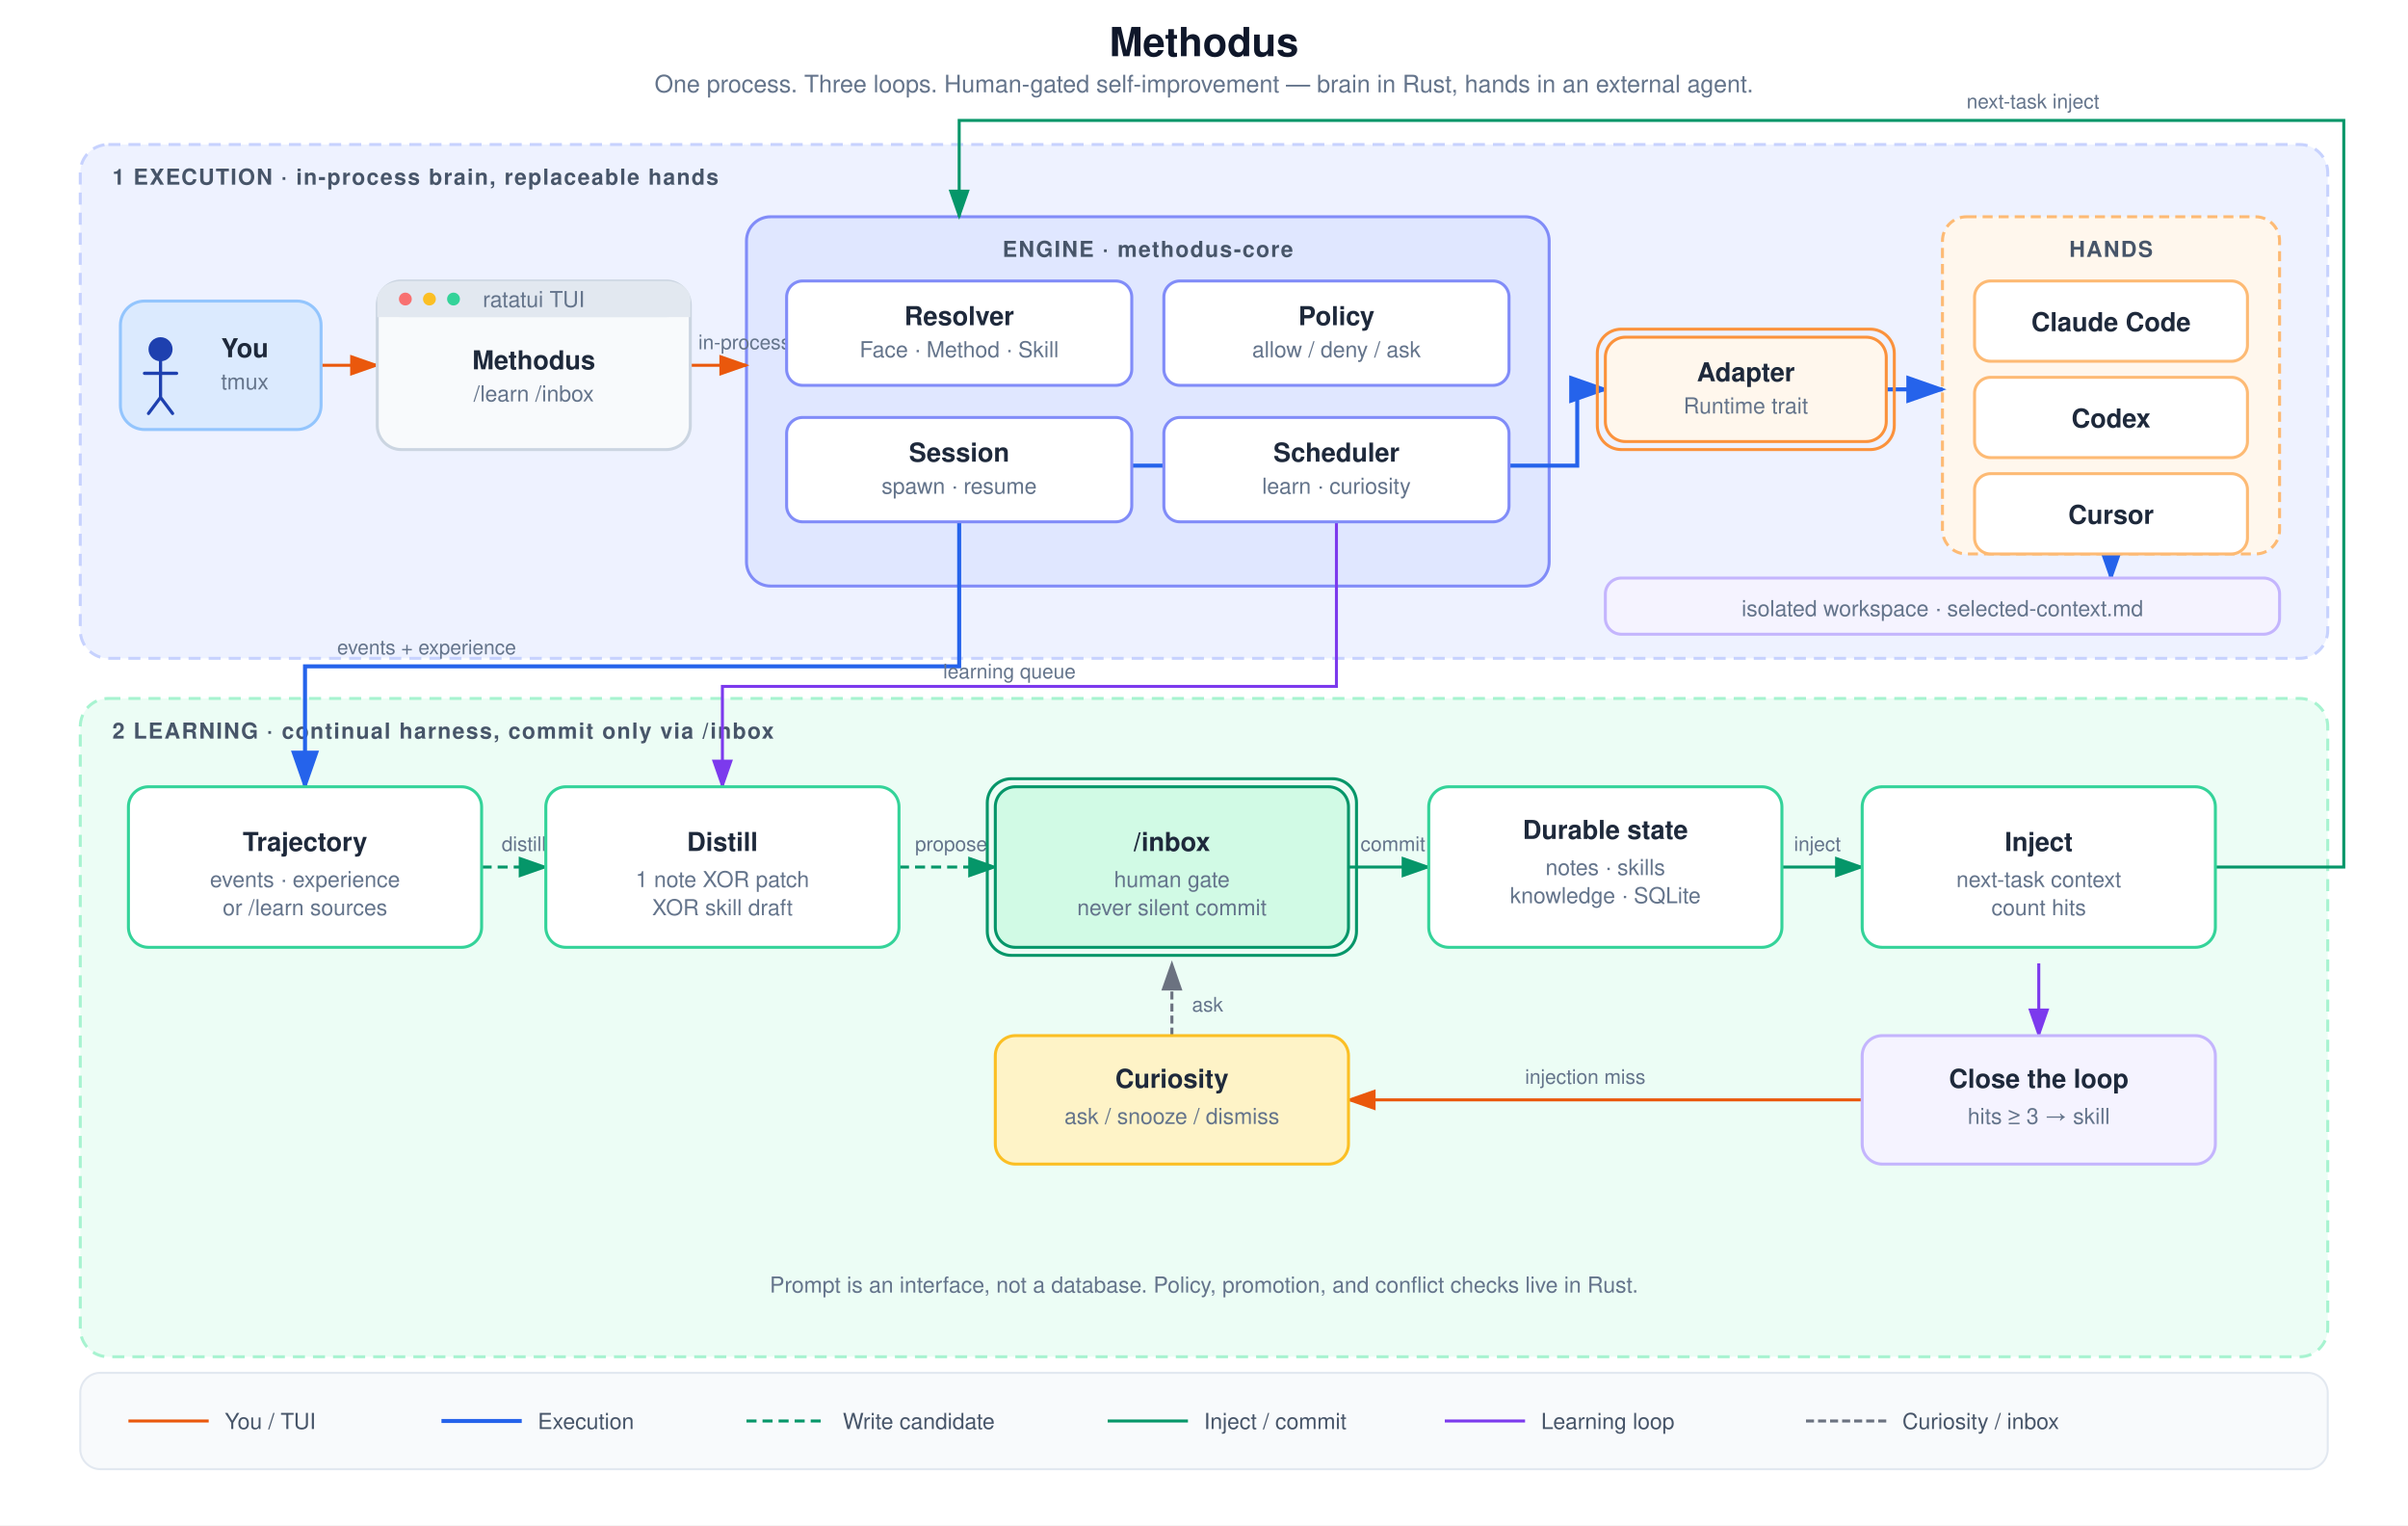
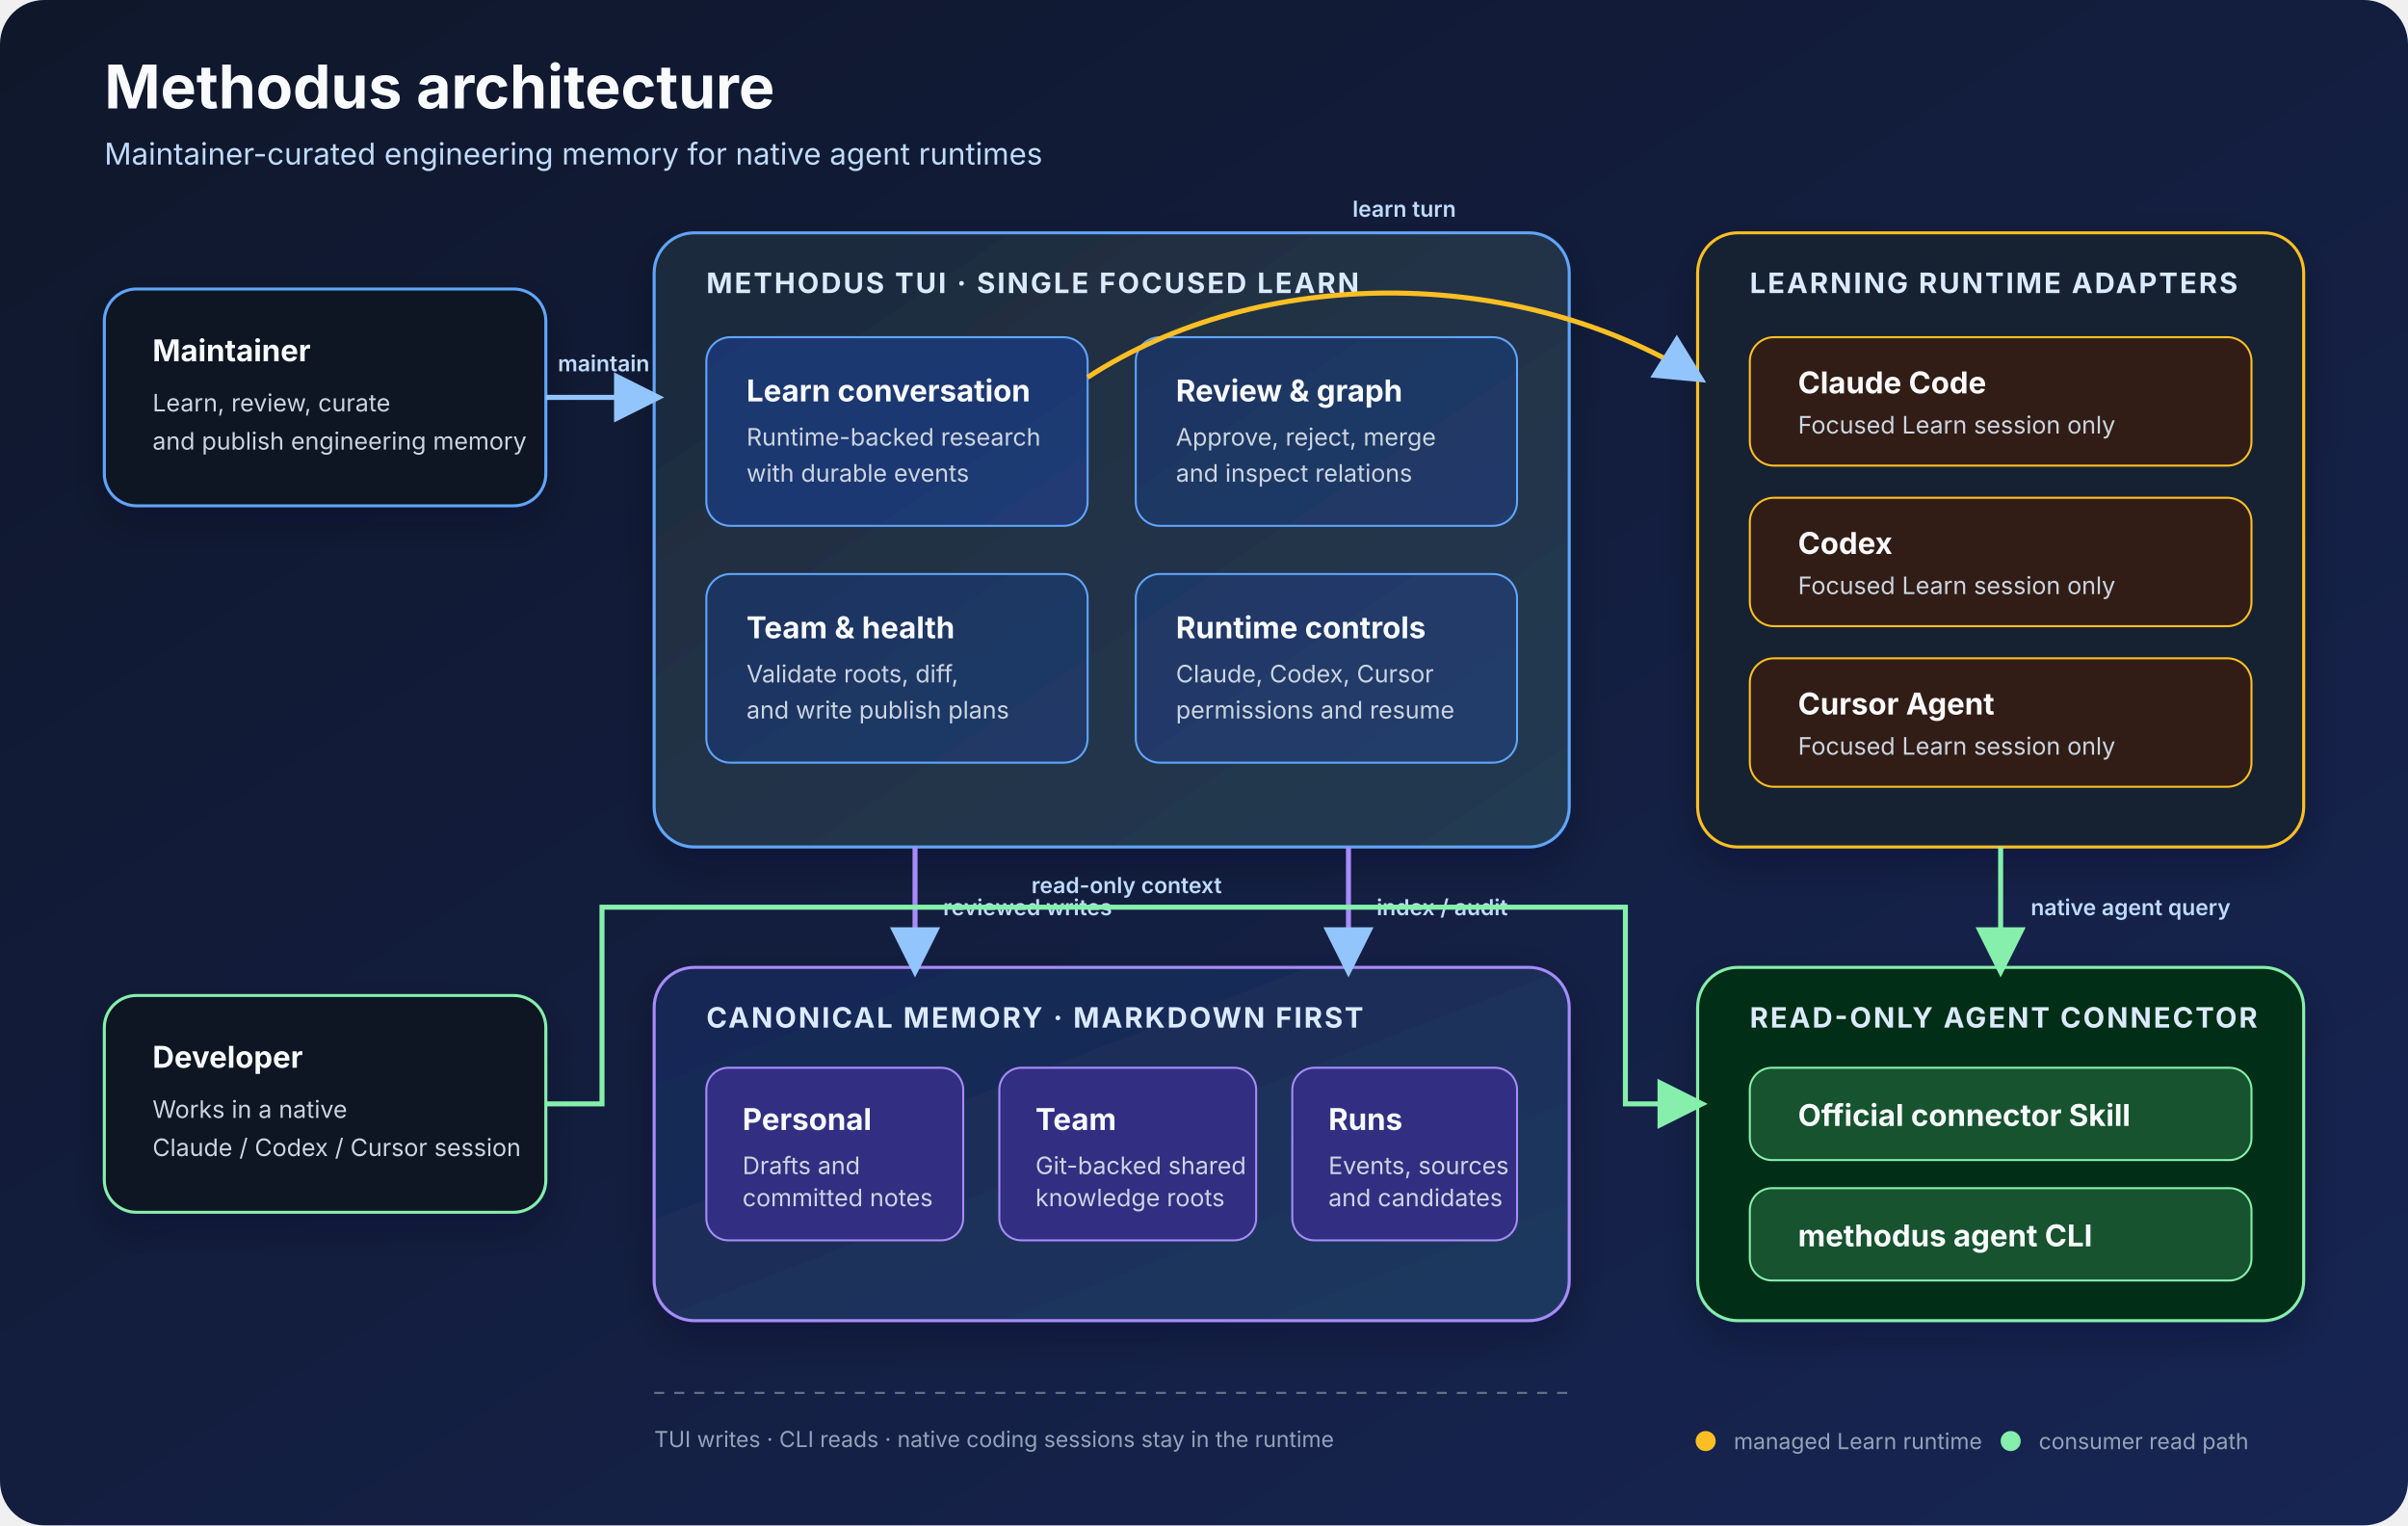
- <svg xmlns="http://www.w3.org/2000/svg" viewBox="0 0 1200 760" width="1200" height="760">
+ <svg xmlns="http://www.w3.org/2000/svg" width="1200" height="760" viewBox="0 0 1200 760" role="img" aria-labelledby="title desc">
  <defs>
+     <linearGradient id="bg" x1="0" y1="0" x2="1" y2="1">
+       <stop offset="0" stop-color="#0f172a" />
+       <stop offset="1" stop-color="#172554" />
+     </linearGradient>
+     <linearGradient id="studio" x1="0" y1="0" x2="1" y2="1">
+       <stop offset="0" stop-color="#1e293b" />
+       <stop offset="1" stop-color="#243b53" />
+     </linearGradient>
+     <linearGradient id="memory" x1="0" y1="0" x2="1" y2="1">
+       <stop offset="0" stop-color="#172554" />
+       <stop offset="1" stop-color="#1e3a5f" />
+     </linearGradient>
+     <filter id="shadow" x="-20%" y="-20%" width="140%" height="140%">
+       <feDropShadow dx="0" dy="8" stdDeviation="10" flood-color="#020617" flood-opacity="0.28" />
+     </filter>
+     <marker id="arrow" markerWidth="10" markerHeight="10" refX="8" refY="5" orient="auto" markerUnits="strokeWidth">
+       <path d="M0,0 L10,5 L0,10 z" fill="#93c5fd" />
+     </marker>
+     <marker id="arrow-green" markerWidth="10" markerHeight="10" refX="8" refY="5" orient="auto" markerUnits="strokeWidth">
+       <path d="M0,0 L10,5 L0,10 z" fill="#86efac" />
+     </marker>
    <style>
-       .title { font-family: ui-sans-serif, system-ui, -apple-system, Segoe UI, Helvetica, Arial, sans-serif; font-size: 20px; font-weight: 700; fill: #0f172a; }
-       .subtitle { font-family: ui-sans-serif, system-ui, -apple-system, Segoe UI, Helvetica, Arial, sans-serif; font-size: 12px; fill: #64748b; }
-       .region { font-family: ui-sans-serif, system-ui, -apple-system, Segoe UI, Helvetica, Arial, sans-serif; font-size: 11px; font-weight: 700; fill: #475569; letter-spacing: 0.06em; }
-       .label { font-family: ui-sans-serif, system-ui, -apple-system, Segoe UI, Helvetica, Arial, sans-serif; font-size: 13px; font-weight: 600; fill: #1e293b; }
-       .sub { font-family: ui-sans-serif, system-ui, -apple-system, Segoe UI, Helvetica, Arial, sans-serif; font-size: 11px; fill: #64748b; }
-       .alabel { font-family: ui-sans-serif, system-ui, -apple-system, Segoe UI, Helvetica, Arial, sans-serif; font-size: 10px; fill: #64748b; }
-       .legend { font-family: ui-sans-serif, system-ui, -apple-system, Segoe UI, Helvetica, Arial, sans-serif; font-size: 11px; fill: #475569; }
+       .title { font: 700 30px -apple-system, BlinkMacSystemFont, "Segoe UI", sans-serif; fill: #f8fafc; }
+       .subtitle { font: 400 15px -apple-system, BlinkMacSystemFont, "Segoe UI", sans-serif; fill: #bfdbfe; }
+       .group-title { font: 700 14px -apple-system, BlinkMacSystemFont, "Segoe UI", sans-serif; fill: #dbeafe; letter-spacing: 1px; }
+       .node-title { font: 700 15px -apple-system, BlinkMacSystemFont, "Segoe UI", sans-serif; fill: #f8fafc; }
+       .node-copy { font: 400 12px -apple-system, BlinkMacSystemFont, "Segoe UI", sans-serif; fill: #cbd5e1; }
+       .label { font: 600 11px -apple-system, BlinkMacSystemFont, "Segoe UI", sans-serif; fill: #bfdbfe; }
+       .legend { font: 400 11px -apple-system, BlinkMacSystemFont, "Segoe UI", sans-serif; fill: #94a3b8; }
    </style>
-     <marker id="arrowBlue" markerWidth="10" markerHeight="7" refX="9" refY="3.5" orient="auto">
-       <polygon points="0 0, 10 3.5, 0 7" fill="#2563eb" />
-     </marker>
-     <marker id="arrowOrange" markerWidth="10" markerHeight="7" refX="9" refY="3.5" orient="auto">
-       <polygon points="0 0, 10 3.5, 0 7" fill="#ea580c" />
-     </marker>
-     <marker id="arrowGreen" markerWidth="10" markerHeight="7" refX="9" refY="3.5" orient="auto">
-       <polygon points="0 0, 10 3.5, 0 7" fill="#059669" />
-     </marker>
-     <marker id="arrowGray" markerWidth="10" markerHeight="7" refX="9" refY="3.5" orient="auto">
-       <polygon points="0 0, 10 3.5, 0 7" fill="#6b7280" />
-     </marker>
-     <marker id="arrowPurple" markerWidth="10" markerHeight="7" refX="9" refY="3.5" orient="auto">
-       <polygon points="0 0, 10 3.5, 0 7" fill="#7c3aed" />
-     </marker>
  </defs>
-   <rect width="1200" height="760" fill="#ffffff" />
-   <text x="600" y="28" class="title" text-anchor="middle">Methodus</text>
-   <text x="600" y="46" class="subtitle" text-anchor="middle">One process. Three loops. Human-gated self-improvement — brain in Rust, hands in an external agent.</text>
-   <rect x="40" y="72" width="1120" height="256" rx="14" fill="#eef2ff" stroke="#c7d2fe" stroke-width="1.5" stroke-dasharray="6 4" />
-   <text x="56" y="92" class="region">1  EXECUTION  ·  in-process brain, replaceable hands</text>
-   <rect x="40" y="348" width="1120" height="328" rx="14" fill="#ecfdf5" stroke="#a7f3d0" stroke-width="1.5" stroke-dasharray="6 4" />
-   <text x="56" y="368" class="region">2  LEARNING  ·  continual harness, commit only via /inbox</text>
-   <rect x="372" y="108" width="400" height="184" rx="12" fill="#e0e7ff" stroke="#818cf8" stroke-width="1.5" />
-   <text x="572" y="128" class="region" text-anchor="middle">ENGINE  ·  methodus-core</text>
-   <rect x="968" y="108" width="168" height="168" rx="12" fill="#fff7ed" stroke="#fdba74" stroke-width="1.5" stroke-dasharray="5 3" />
-   <text x="1052" y="128" class="region" text-anchor="middle">HANDS</text>
-   <path d="M160,182 L188,182" fill="none" stroke="#ea580c" stroke-width="1.5" marker-end="url(#arrowOrange)" />
-   <path d="M344,182 L372,182" fill="none" stroke="#ea580c" stroke-width="1.5" marker-end="url(#arrowOrange)" />
-   <text x="348" y="174" class="alabel">in-process</text>
-   <path d="M564,232 L786,232 L786,194 L800,194" fill="none" stroke="#2563eb" stroke-width="2" marker-end="url(#arrowBlue)" />
-   <text x="640" y="224" class="alabel">spawn / resume</text>
-   <path d="M940,194 L968,194" fill="none" stroke="#2563eb" stroke-width="2" marker-end="url(#arrowBlue)" />
-   <path d="M1052,276 L1052,288" fill="none" stroke="#2563eb" stroke-width="2" marker-end="url(#arrowBlue)" />
-   <path d="M478,260 L478,332 L152,332 L152,392" fill="none" stroke="#2563eb" stroke-width="2" marker-end="url(#arrowBlue)" />
-   <text x="168" y="326" class="alabel">events + experience</text>
-   <path d="M666,260 L666,342 L360,342 L360,392" fill="none" stroke="#7c3aed" stroke-width="1.5" marker-end="url(#arrowPurple)" />
-   <text x="470" y="338" class="alabel">learning queue</text>
-   <path d="M240,432 L272,432" fill="none" stroke="#059669" stroke-width="1.5" stroke-dasharray="5 3" marker-end="url(#arrowGreen)" />
-   <path d="M448,432 L496,432" fill="none" stroke="#059669" stroke-width="1.5" stroke-dasharray="5 3" marker-end="url(#arrowGreen)" />
-   <path d="M672,432 L712,432" fill="none" stroke="#059669" stroke-width="1.5" marker-end="url(#arrowGreen)" />
-   <path d="M888,432 L928,432" fill="none" stroke="#059669" stroke-width="1.5" marker-end="url(#arrowGreen)" />
-   <text x="250" y="424" class="alabel">distill</text>
-   <text x="456" y="424" class="alabel">propose</text>
-   <text x="678" y="424" class="alabel">commit</text>
-   <text x="894" y="424" class="alabel">inject</text>
-   <path d="M584,516 L584,480" fill="none" stroke="#6b7280" stroke-width="1.5" stroke-dasharray="4 2" marker-end="url(#arrowGray)" />
-   <text x="594" y="504" class="alabel">ask</text>
-   <path d="M1016,480 L1016,516" fill="none" stroke="#7c3aed" stroke-width="1.5" marker-end="url(#arrowPurple)" />
-   <path d="M928,548 L672,548" fill="none" stroke="#ea580c" stroke-width="1.5" marker-end="url(#arrowOrange)" />
-   <text x="760" y="540" class="alabel">injection miss</text>
-   <path d="M1104,432 L1168,432 L1168,60 L478,60 L478,108" fill="none" stroke="#059669" stroke-width="1.5" marker-end="url(#arrowGreen)" />
-   <text x="980" y="54" class="alabel">next-task inject</text>
-   <rect x="60" y="150" width="100" height="64" rx="12" fill="#dbeafe" stroke="#93c5fd" stroke-width="1.5" />
-   <circle cx="80" cy="174" r="6" fill="#1e40af" />
-   <path d="M80,180 L80,198 M72,186 L88,186 M74,206 L80,198 L86,206" fill="none" stroke="#1e40af" stroke-width="1.6" stroke-linecap="round" />
-   <text x="122" y="178" class="label" text-anchor="middle">You</text>
-   <text x="122" y="194" class="sub" text-anchor="middle">tmux</text>
-   <rect x="188" y="140" width="156" height="84" rx="12" fill="#f8fafc" stroke="#cbd5e1" stroke-width="1.5" />
-   <rect x="188" y="140" width="156" height="18" rx="12" fill="#e2e8f0" />
-   <rect x="188" y="149" width="156" height="9" fill="#e2e8f0" />
-   <circle cx="202" cy="149" r="3.2" fill="#f87171" />
-   <circle cx="214" cy="149" r="3.2" fill="#fbbf24" />
-   <circle cx="226" cy="149" r="3.2" fill="#34d399" />
-   <text x="266" y="153" class="sub" text-anchor="middle">ratatui TUI</text>
-   <text x="266" y="184" class="label" text-anchor="middle">Methodus</text>
-   <text x="266" y="200" class="sub" text-anchor="middle">/learn  /inbox</text>
-   <rect x="392" y="140" width="172" height="52" rx="8" fill="#ffffff" stroke="#818cf8" stroke-width="1.5" />
-   <text x="478" y="162" class="label" text-anchor="middle">Resolver</text>
-   <text x="478" y="178" class="sub" text-anchor="middle">Face · Method · Skill</text>
-   <rect x="580" y="140" width="172" height="52" rx="8" fill="#ffffff" stroke="#818cf8" stroke-width="1.5" />
-   <text x="666" y="162" class="label" text-anchor="middle">Policy</text>
-   <text x="666" y="178" class="sub" text-anchor="middle">allow / deny / ask</text>
-   <rect x="392" y="208" width="172" height="52" rx="8" fill="#ffffff" stroke="#818cf8" stroke-width="1.5" />
-   <text x="478" y="230" class="label" text-anchor="middle">Session</text>
-   <text x="478" y="246" class="sub" text-anchor="middle">spawn · resume</text>
-   <rect x="580" y="208" width="172" height="52" rx="8" fill="#ffffff" stroke="#818cf8" stroke-width="1.5" />
-   <text x="666" y="230" class="label" text-anchor="middle">Scheduler</text>
-   <text x="666" y="246" class="sub" text-anchor="middle">learn · curiosity</text>
-   <rect x="796" y="164" width="148" height="60" rx="12" fill="none" stroke="#fb923c" stroke-width="1.5" />
-   <rect x="800" y="168" width="140" height="52" rx="10" fill="#fff7ed" stroke="#fb923c" stroke-width="1.5" />
-   <text x="870" y="190" class="label" text-anchor="middle">Adapter</text>
-   <text x="870" y="206" class="sub" text-anchor="middle">Runtime trait</text>
-   <rect x="984" y="140" width="136" height="40" rx="8" fill="#ffffff" stroke="#fdba74" stroke-width="1.5" />
-   <text x="1052" y="165" class="label" text-anchor="middle">Claude Code</text>
-   <rect x="984" y="188" width="136" height="40" rx="8" fill="#ffffff" stroke="#fdba74" stroke-width="1.5" />
-   <text x="1052" y="213" class="label" text-anchor="middle">Codex</text>
-   <rect x="984" y="236" width="136" height="40" rx="8" fill="#ffffff" stroke="#fdba74" stroke-width="1.5" />
-   <text x="1052" y="261" class="label" text-anchor="middle">Cursor</text>
-   <rect x="800" y="288" width="336" height="28" rx="8" fill="#f5f3ff" stroke="#c4b5fd" stroke-width="1.5" />
-   <text x="968" y="307" class="sub" text-anchor="middle">isolated workspace  ·  selected-context.md</text>
-   <rect x="64" y="392" width="176" height="80" rx="10" fill="#ffffff" stroke="#34d399" stroke-width="1.5" />
-   <text x="152" y="424" class="label" text-anchor="middle">Trajectory</text>
-   <text x="152" y="442" class="sub" text-anchor="middle">events · experience</text>
-   <text x="152" y="456" class="sub" text-anchor="middle">or /learn sources</text>
-   <rect x="272" y="392" width="176" height="80" rx="10" fill="#ffffff" stroke="#34d399" stroke-width="1.5" />
-   <text x="360" y="424" class="label" text-anchor="middle">Distill</text>
-   <text x="360" y="442" class="sub" text-anchor="middle">1 note XOR patch</text>
-   <text x="360" y="456" class="sub" text-anchor="middle">XOR skill draft</text>
-   <rect x="492" y="388" width="184" height="88" rx="12" fill="none" stroke="#059669" stroke-width="1.5" />
-   <rect x="496" y="392" width="176" height="80" rx="10" fill="#d1fae5" stroke="#059669" stroke-width="1.5" />
-   <text x="584" y="424" class="label" text-anchor="middle">/inbox</text>
-   <text x="584" y="442" class="sub" text-anchor="middle">human gate</text>
-   <text x="584" y="456" class="sub" text-anchor="middle">never silent commit</text>
-   <rect x="712" y="392" width="176" height="80" rx="10" fill="#ffffff" stroke="#34d399" stroke-width="1.5" />
-   <text x="800" y="418" class="label" text-anchor="middle">Durable state</text>
-   <text x="800" y="436" class="sub" text-anchor="middle">notes · skills</text>
-   <text x="800" y="450" class="sub" text-anchor="middle">knowledge · SQLite</text>
-   <rect x="928" y="392" width="176" height="80" rx="10" fill="#ffffff" stroke="#34d399" stroke-width="1.5" />
-   <text x="1016" y="424" class="label" text-anchor="middle">Inject</text>
-   <text x="1016" y="442" class="sub" text-anchor="middle">next-task context</text>
-   <text x="1016" y="456" class="sub" text-anchor="middle">count hits</text>
-   <rect x="496" y="516" width="176" height="64" rx="10" fill="#fef3c7" stroke="#fbbf24" stroke-width="1.5" />
-   <text x="584" y="542" class="label" text-anchor="middle">Curiosity</text>
-   <text x="584" y="560" class="sub" text-anchor="middle">ask / snooze / dismiss</text>
-   <rect x="928" y="516" width="176" height="64" rx="10" fill="#f5f3ff" stroke="#c4b5fd" stroke-width="1.5" />
-   <text x="1016" y="542" class="label" text-anchor="middle">Close the loop</text>
-   <text x="1016" y="560" class="sub" text-anchor="middle">hits ≥ 3 → skill</text>
-   <text x="600" y="644" class="sub" text-anchor="middle">Prompt is an interface, not a database. Policy, promotion, and conflict checks live in Rust.</text>
-   <rect x="40" y="684" width="1120" height="48" rx="10" fill="#f8fafc" stroke="#e2e8f0" stroke-width="1" />
-   <line x1="64" y1="708" x2="104" y2="708" stroke="#ea580c" stroke-width="1.5" />
-   <text x="112" y="712" class="legend">You / TUI</text>
-   <line x1="220" y1="708" x2="260" y2="708" stroke="#2563eb" stroke-width="2" />
-   <text x="268" y="712" class="legend">Execution</text>
-   <line x1="372" y1="708" x2="412" y2="708" stroke="#059669" stroke-width="1.5" stroke-dasharray="5 3" />
-   <text x="420" y="712" class="legend">Write candidate</text>
-   <line x1="552" y1="708" x2="592" y2="708" stroke="#059669" stroke-width="1.5" />
-   <text x="600" y="712" class="legend">Inject / commit</text>
-   <line x1="720" y1="708" x2="760" y2="708" stroke="#7c3aed" stroke-width="1.5" />
-   <text x="768" y="712" class="legend">Learning loop</text>
-   <line x1="900" y1="708" x2="940" y2="708" stroke="#6b7280" stroke-width="1.5" stroke-dasharray="4 2" />
-   <text x="948" y="712" class="legend">Curiosity / inbox</text>
+   <rect width="1200" height="760" rx="22" fill="url(#bg)" />
+   <text x="52" y="54" class="title">Methodus architecture</text>
+   <text x="52" y="82" class="subtitle">Maintainer-curated engineering memory for native agent runtimes</text>
+   <g filter="url(#shadow)">
+     <rect x="52" y="144" width="220" height="108" rx="16" fill="#0b1220" stroke="#60a5fa" stroke-width="1.5" />
+     <text x="76" y="180" class="node-title">Maintainer</text>
+     <text x="76" y="205" class="node-copy">Learn, review, curate</text>
+     <text x="76" y="224" class="node-copy">and publish engineering memory</text>
+   </g>
+   <g filter="url(#shadow)">
+     <rect x="52" y="496" width="220" height="108" rx="16" fill="#0b1220" stroke="#86efac" stroke-width="1.5" />
+     <text x="76" y="532" class="node-title">Developer</text>
+     <text x="76" y="557" class="node-copy">Works in a native</text>
+     <text x="76" y="576" class="node-copy">Claude / Codex / Cursor session</text>
+   </g>
+   <g filter="url(#shadow)">
+     <rect x="326" y="116" width="456" height="306" rx="20" fill="url(#studio)" stroke="#60a5fa" stroke-width="1.5" />
+     <text x="352" y="146" class="group-title">METHODUS TUI · SINGLE FOCUSED LEARN</text>
+     <rect x="352" y="168" width="190" height="94" rx="12" fill="#1d4ed8" fill-opacity="0.32" stroke="#60a5fa" />
+     <text x="372" y="200" class="node-title">Learn conversation</text>
+     <text x="372" y="222" class="node-copy">Runtime-backed research</text>
+     <text x="372" y="240" class="node-copy">with durable events</text>
+     <rect x="566" y="168" width="190" height="94" rx="12" fill="#1d4ed8" fill-opacity="0.20" stroke="#60a5fa" />
+     <text x="586" y="200" class="node-title">Review &amp; graph</text>
+     <text x="586" y="222" class="node-copy">Approve, reject, merge</text>
+     <text x="586" y="240" class="node-copy">and inspect relations</text>
+     <rect x="352" y="286" width="190" height="94" rx="12" fill="#1d4ed8" fill-opacity="0.20" stroke="#60a5fa" />
+     <text x="372" y="318" class="node-title">Team &amp; health</text>
+     <text x="372" y="340" class="node-copy">Validate roots, diff,</text>
+     <text x="372" y="358" class="node-copy">and write publish plans</text>
+     <rect x="566" y="286" width="190" height="94" rx="12" fill="#1d4ed8" fill-opacity="0.20" stroke="#60a5fa" />
+     <text x="586" y="318" class="node-title">Runtime controls</text>
+     <text x="586" y="340" class="node-copy">Claude, Codex, Cursor</text>
+     <text x="586" y="358" class="node-copy">permissions and resume</text>
+   </g>
+   <g filter="url(#shadow)">
+     <rect x="846" y="116" width="302" height="306" rx="20" fill="#172033" stroke="#fbbf24" stroke-width="1.5" />
+     <text x="872" y="146" class="group-title">LEARNING RUNTIME ADAPTERS</text>
+     <rect x="872" y="168" width="250" height="64" rx="12" fill="#422006" fill-opacity="0.65" stroke="#fbbf24" />
+     <text x="896" y="196" class="node-title">Claude Code</text>
+     <text x="896" y="216" class="node-copy">Focused Learn session only</text>
+     <rect x="872" y="248" width="250" height="64" rx="12" fill="#422006" fill-opacity="0.65" stroke="#fbbf24" />
+     <text x="896" y="276" class="node-title">Codex</text>
+     <text x="896" y="296" class="node-copy">Focused Learn session only</text>
+     <rect x="872" y="328" width="250" height="64" rx="12" fill="#422006" fill-opacity="0.65" stroke="#fbbf24" />
+     <text x="896" y="356" class="node-title">Cursor Agent</text>
+     <text x="896" y="376" class="node-copy">Focused Learn session only</text>
+   </g>
+   <g filter="url(#shadow)">
+     <rect x="326" y="482" width="456" height="176" rx="20" fill="url(#memory)" stroke="#a78bfa" stroke-width="1.5" />
+     <text x="352" y="512" class="group-title">CANONICAL MEMORY · MARKDOWN FIRST</text>
+     <rect x="352" y="532" width="128" height="86" rx="11" fill="#312e81" stroke="#a78bfa" />
+     <text x="370" y="563" class="node-title">Personal</text>
+     <text x="370" y="585" class="node-copy">Drafts and</text>
+     <text x="370" y="601" class="node-copy">committed notes</text>
+     <rect x="498" y="532" width="128" height="86" rx="11" fill="#312e81" stroke="#a78bfa" />
+     <text x="516" y="563" class="node-title">Team</text>
+     <text x="516" y="585" class="node-copy">Git-backed shared</text>
+     <text x="516" y="601" class="node-copy">knowledge roots</text>
+     <rect x="644" y="532" width="112" height="86" rx="11" fill="#312e81" stroke="#a78bfa" />
+     <text x="662" y="563" class="node-title">Runs</text>
+     <text x="662" y="585" class="node-copy">Events, sources</text>
+     <text x="662" y="601" class="node-copy">and candidates</text>
+   </g>
+   <g filter="url(#shadow)">
+     <rect x="846" y="482" width="302" height="176" rx="20" fill="#052e16" stroke="#86efac" stroke-width="1.5" />
+     <text x="872" y="512" class="group-title">READ-ONLY AGENT CONNECTOR</text>
+     <rect x="872" y="532" width="250" height="46" rx="11" fill="#14532d" stroke="#86efac" />
+     <text x="896" y="561" class="node-title">Official connector Skill</text>
+     <rect x="872" y="592" width="250" height="46" rx="11" fill="#14532d" stroke="#86efac" />
+     <text x="896" y="621" class="node-title">methodus agent CLI</text>
+   </g>
+   <path d="M272 198 C294 198 302 198 326 198" fill="none" stroke="#93c5fd" stroke-width="2.5" marker-end="url(#arrow)" />
+   <text x="278" y="185" class="label">maintain</text>
+   <path d="M542 188 C628 132 756 132 846 188" fill="none" stroke="#fbbf24" stroke-width="2.5" marker-end="url(#arrow)" />
+   <text x="674" y="108" class="label">learn turn</text>
+   <path d="M456 422 L456 482" fill="none" stroke="#a78bfa" stroke-width="2.5" marker-end="url(#arrow)" />
+   <text x="470" y="456" class="label">reviewed writes</text>
+   <path d="M672 422 L672 482" fill="none" stroke="#a78bfa" stroke-width="2.5" marker-end="url(#arrow)" />
+   <text x="686" y="456" class="label">index / audit</text>
+   <path d="M272 550 L300 550 L300 452 L810 452 L810 550 L846 550" fill="none" stroke="#86efac" stroke-width="2.5" marker-end="url(#arrow-green)" />
+   <text x="514" y="445" class="label">read-only context</text>
+   <path d="M997 422 L997 482" fill="none" stroke="#86efac" stroke-width="2.5" marker-end="url(#arrow-green)" />
+   <text x="1012" y="456" class="label">native agent query</text>
+   <path d="M326 694 L782 694" fill="none" stroke="#64748b" stroke-width="1" stroke-dasharray="5 5" />
+   <text x="326" y="721" class="legend">TUI writes · CLI reads · native coding sessions stay in the runtime</text>
+   <circle cx="850" cy="718" r="5" fill="#fbbf24" />
+   <text x="864" y="722" class="legend">managed Learn runtime</text>
+   <circle cx="1002" cy="718" r="5" fill="#86efac" />
+   <text x="1016" y="722" class="legend">consumer read path</text>
</svg>
